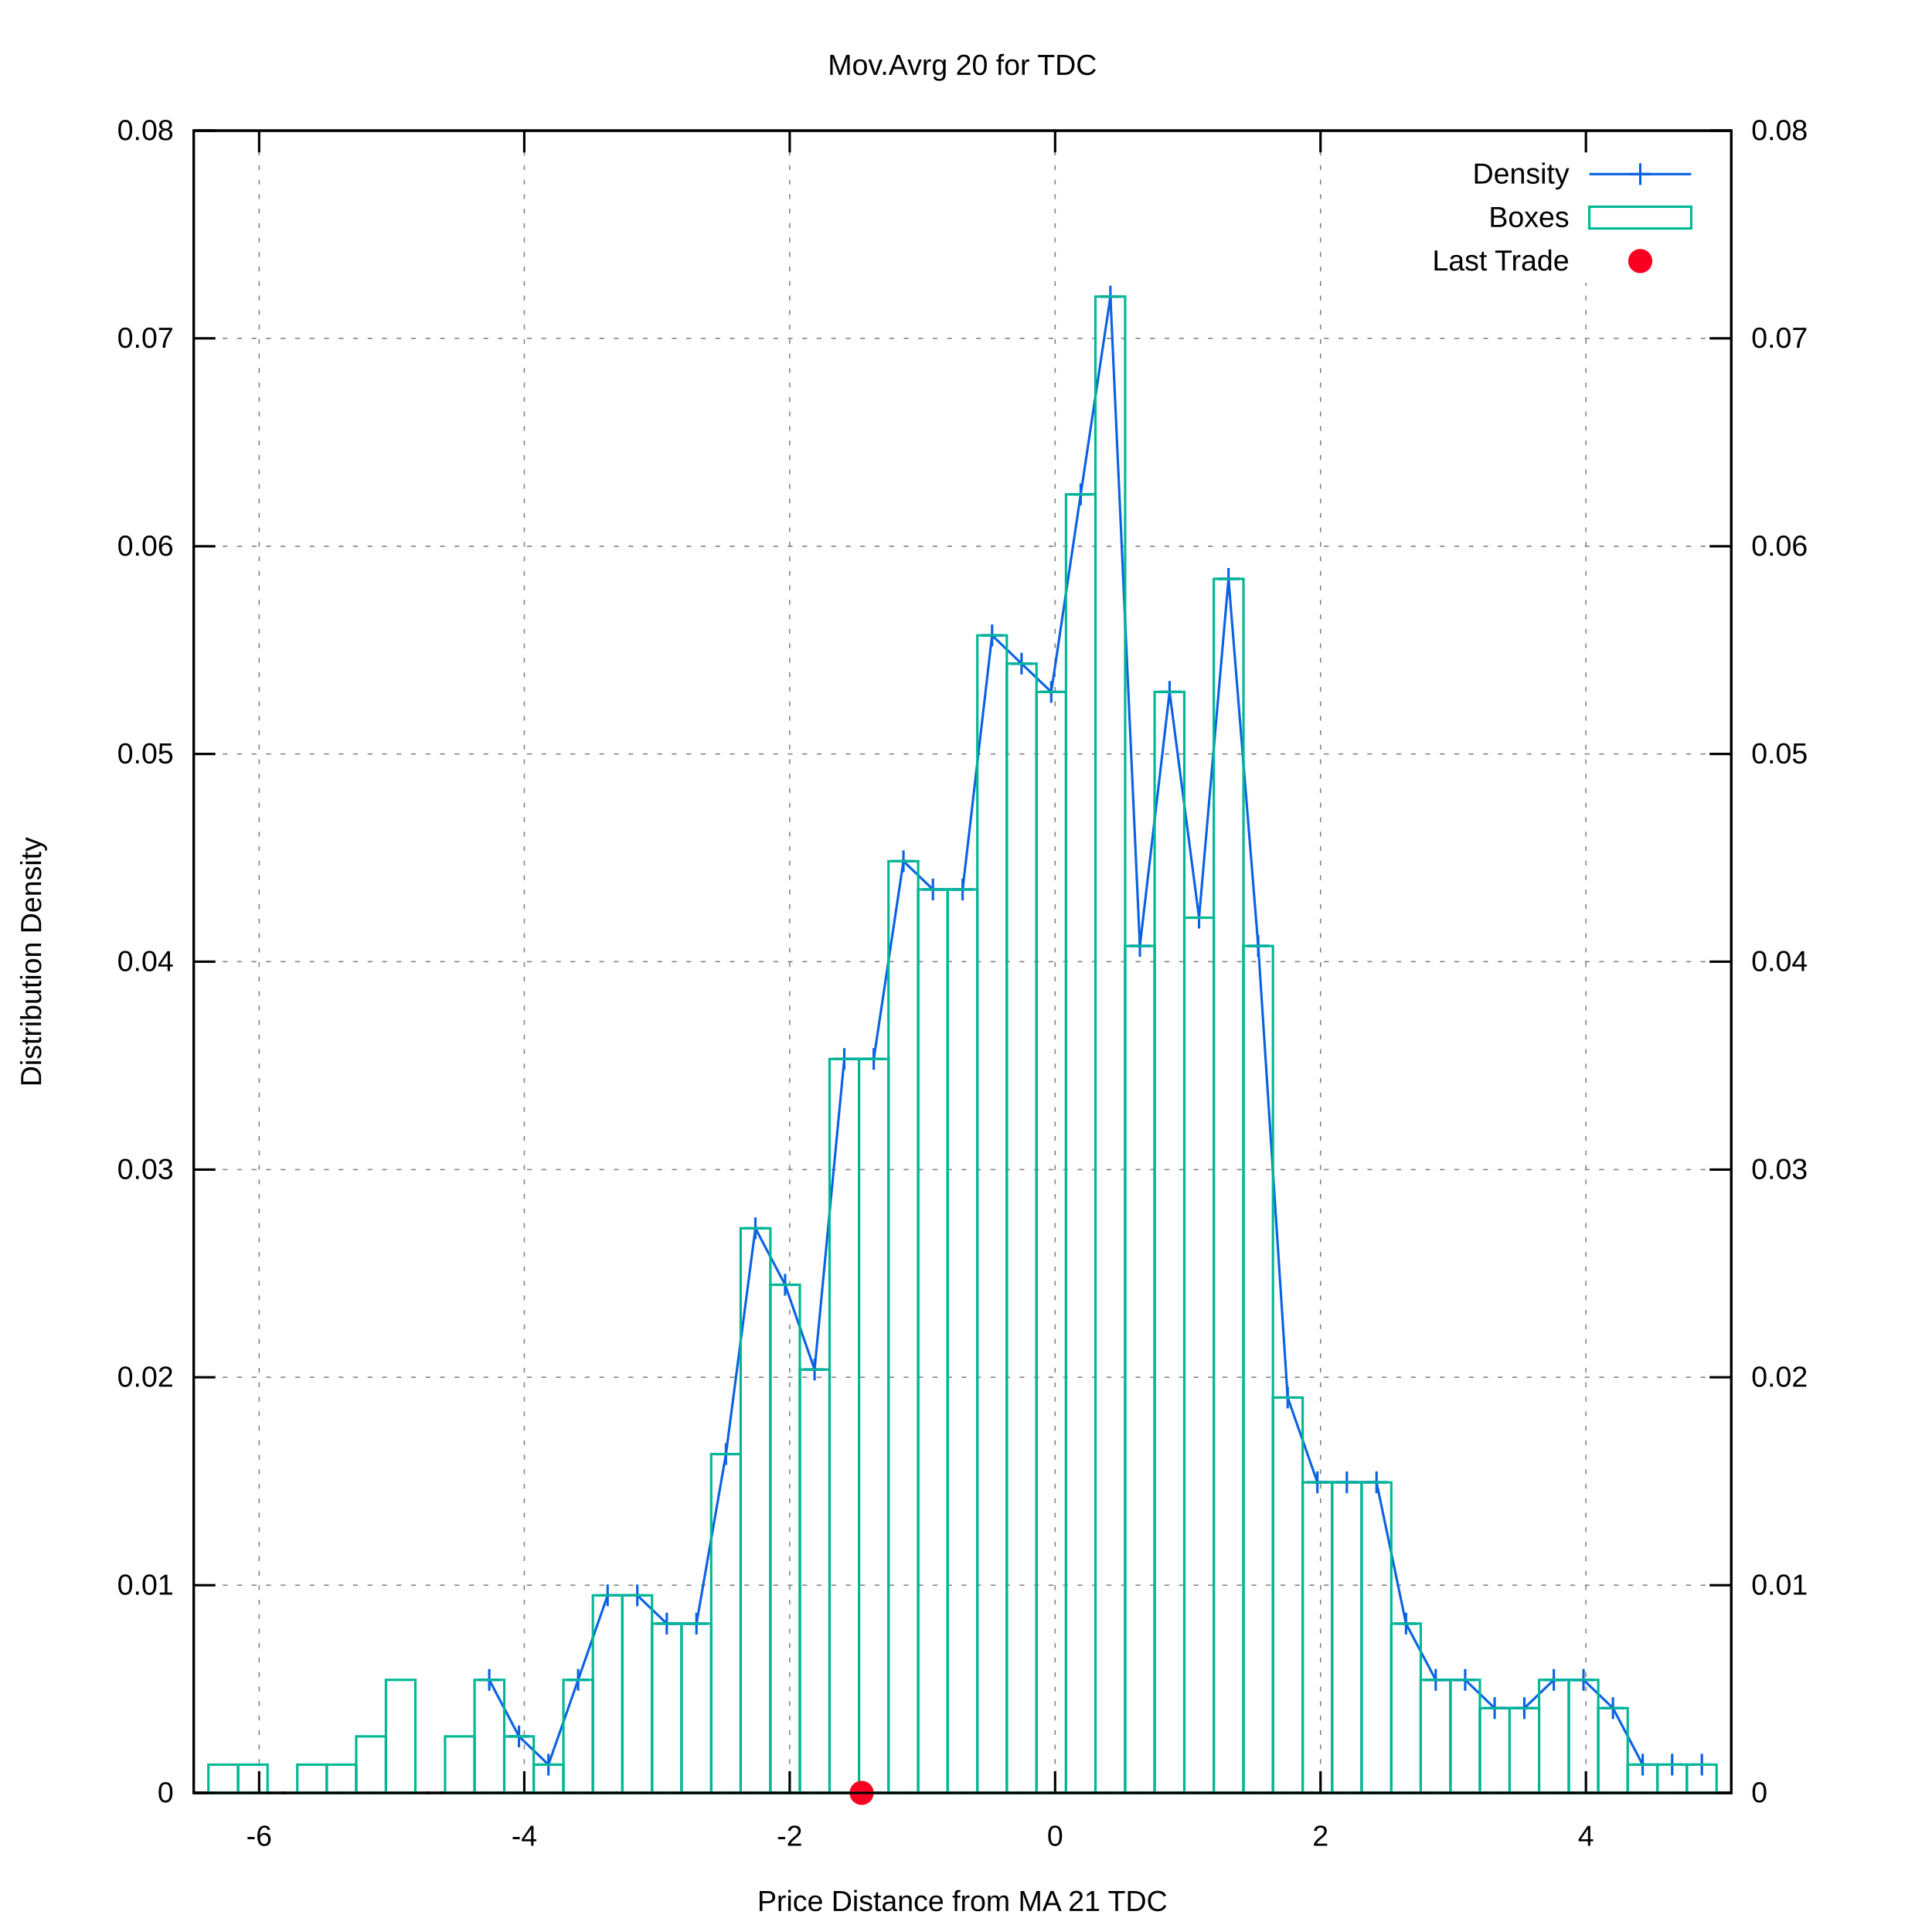
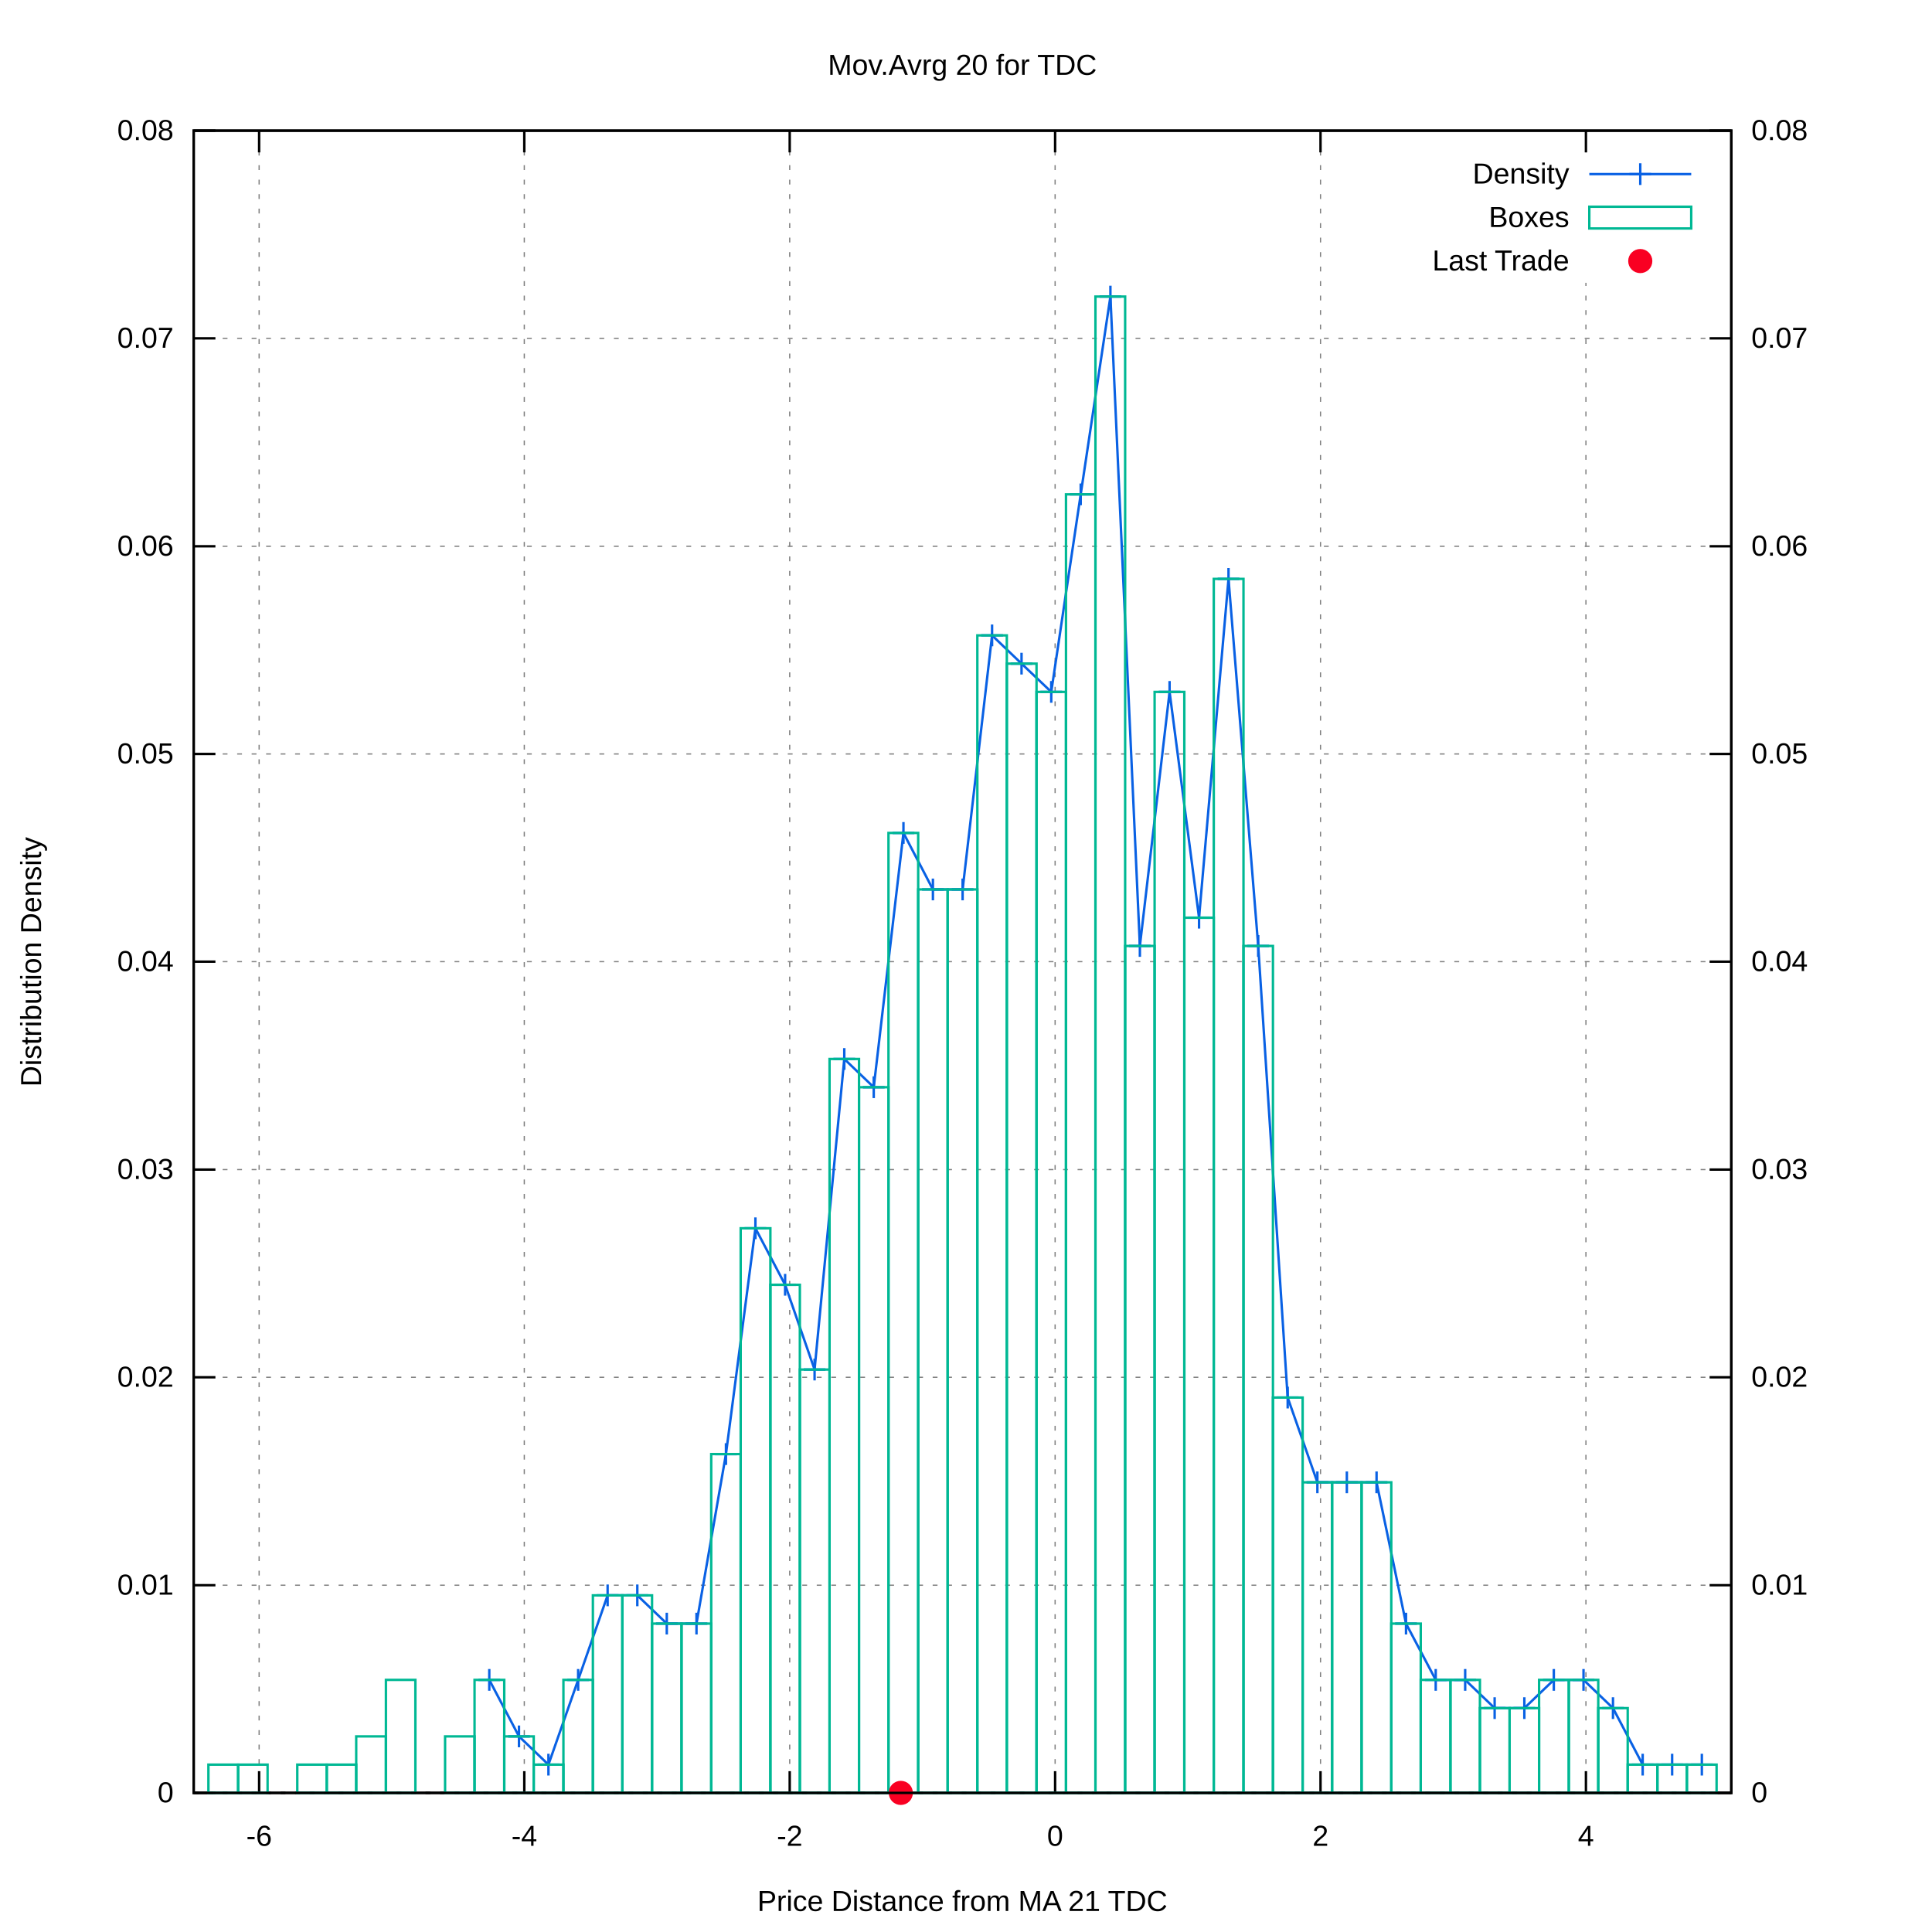
<svg xmlns="http://www.w3.org/2000/svg" xmlns:xlink="http://www.w3.org/1999/xlink" viewBox="0 0 800 800">
  <g id="gnuplot_canvas">
    <rect x="0" y="0" width="800" height="800" fill="#ffffff" />
    <defs>
      <circle id="gpDot" r="0.5" stroke-width="0.5" />
      <path id="gpPt0" stroke-width="0.222" stroke="currentColor" d="M-1,0 h2 M0,-1 v2" />
      <path id="gpPt1" stroke-width="0.222" stroke="currentColor" d="M-1,-1 L1,1 M1,-1 L-1,1" />
      <path id="gpPt2" stroke-width="0.222" stroke="currentColor" d="M-1,0 L1,0 M0,-1 L0,1 M-1,-1 L1,1 M-1,1 L1,-1" />
      <rect id="gpPt3" stroke-width="0.222" stroke="currentColor" x="-1" y="-1" width="2" height="2" />
      <rect id="gpPt4" stroke-width="0.222" stroke="currentColor" fill="currentColor" x="-1" y="-1" width="2" height="2" />
      <circle id="gpPt5" stroke-width="0.222" stroke="currentColor" cx="0" cy="0" r="1" />
      <use xlink:href="#gpPt5" id="gpPt6" fill="currentColor" stroke="none" />
      <path id="gpPt7" stroke-width="0.222" stroke="currentColor" d="M0,-1.33 L-1.33,0.67 L1.33,0.67 z" />
      <use xlink:href="#gpPt7" id="gpPt8" fill="currentColor" stroke="none" />
      <use xlink:href="#gpPt7" id="gpPt9" stroke="currentColor" transform="rotate(180)" />
      <use xlink:href="#gpPt9" id="gpPt10" fill="currentColor" stroke="none" />
      <use xlink:href="#gpPt3" id="gpPt11" stroke="currentColor" transform="rotate(45)" />
      <use xlink:href="#gpPt11" id="gpPt12" fill="currentColor" stroke="none" />
      <path id="gpPt13" stroke-width="0.222" stroke="currentColor" d="M0,1.330 L1.265,0.411 L0.782,-1.067 L-0.782,-1.076 L-1.265,0.411 z" />
      <use xlink:href="#gpPt13" id="gpPt14" fill="currentColor" stroke="none" />
      <filter id="textbox" filterUnits="objectBoundingBox" x="0" y="0" height="1" width="1">
        <feFlood flood-color="#FFFFFF" flood-opacity="1" result="bgnd" />
        <feComposite in="SourceGraphic" in2="bgnd" operator="atop" />
      </filter>
      <filter id="greybox" filterUnits="objectBoundingBox" x="0" y="0" height="1" width="1">
        <feFlood flood-color="lightgrey" flood-opacity="1" result="grey" />
        <feComposite in="SourceGraphic" in2="grey" operator="atop" />
      </filter>
    </defs>
    <g fill="none" color="#FFFFFF" stroke="black" stroke-width="1.00" stroke-linecap="butt" stroke-linejoin="miter">
</g>
    <g fill="none" color="black" stroke="currentColor" stroke-width="1.00" stroke-linecap="butt" stroke-linejoin="miter">
</g>
    <g fill="none" color="black" stroke="black" stroke-width="0.50" stroke-linecap="butt" stroke-linejoin="miter">
</g>
    <g fill="none" color="gray" stroke="currentColor" stroke-width="0.50" stroke-linecap="butt" stroke-linejoin="miter">
      <path stroke="gray" stroke-dasharray="2,4" class="gridline" d="M80.2,742.4 L716.9,742.4  " />
    </g>
    <g fill="none" color="gray" stroke="gray" stroke-width="1.00" stroke-linecap="butt" stroke-linejoin="miter">
</g>
    <g fill="none" color="black" stroke="currentColor" stroke-width="1.00" stroke-linecap="butt" stroke-linejoin="miter">
      <path stroke="black" d="M80.2,742.4 L89.2,742.4  " />
      <g transform="translate(71.9,746.3)" stroke="none" fill="black" font-family="arial" font-size="12.00" text-anchor="end">
        <text>
          <tspan font-family="arial"> 0</tspan>
        </text>
      </g>
    </g>
    <g fill="none" color="black" stroke="currentColor" stroke-width="1.00" stroke-linecap="butt" stroke-linejoin="miter">
</g>
    <g fill="none" color="black" stroke="black" stroke-width="0.50" stroke-linecap="butt" stroke-linejoin="miter">
</g>
    <g fill="none" color="gray" stroke="currentColor" stroke-width="0.50" stroke-linecap="butt" stroke-linejoin="miter">
      <path stroke="gray" stroke-dasharray="2,4" class="gridline" d="M80.2,656.4 L716.9,656.4  " />
    </g>
    <g fill="none" color="gray" stroke="gray" stroke-width="1.00" stroke-linecap="butt" stroke-linejoin="miter">
</g>
    <g fill="none" color="black" stroke="currentColor" stroke-width="1.00" stroke-linecap="butt" stroke-linejoin="miter">
      <path stroke="black" d="M80.2,656.4 L89.2,656.4  " />
      <g transform="translate(71.9,660.3)" stroke="none" fill="black" font-family="arial" font-size="12.00" text-anchor="end">
        <text>
          <tspan font-family="arial"> 0.01</tspan>
        </text>
      </g>
    </g>
    <g fill="none" color="black" stroke="currentColor" stroke-width="1.00" stroke-linecap="butt" stroke-linejoin="miter">
</g>
    <g fill="none" color="black" stroke="black" stroke-width="0.50" stroke-linecap="butt" stroke-linejoin="miter">
</g>
    <g fill="none" color="gray" stroke="currentColor" stroke-width="0.50" stroke-linecap="butt" stroke-linejoin="miter">
      <path stroke="gray" stroke-dasharray="2,4" class="gridline" d="M80.2,570.3 L716.9,570.3  " />
    </g>
    <g fill="none" color="gray" stroke="gray" stroke-width="1.00" stroke-linecap="butt" stroke-linejoin="miter">
</g>
    <g fill="none" color="black" stroke="currentColor" stroke-width="1.00" stroke-linecap="butt" stroke-linejoin="miter">
      <path stroke="black" d="M80.2,570.3 L89.2,570.3  " />
      <g transform="translate(71.9,574.2)" stroke="none" fill="black" font-family="arial" font-size="12.00" text-anchor="end">
        <text>
          <tspan font-family="arial"> 0.02</tspan>
        </text>
      </g>
    </g>
    <g fill="none" color="black" stroke="currentColor" stroke-width="1.00" stroke-linecap="butt" stroke-linejoin="miter">
</g>
    <g fill="none" color="black" stroke="black" stroke-width="0.50" stroke-linecap="butt" stroke-linejoin="miter">
</g>
    <g fill="none" color="gray" stroke="currentColor" stroke-width="0.50" stroke-linecap="butt" stroke-linejoin="miter">
      <path stroke="gray" stroke-dasharray="2,4" class="gridline" d="M80.2,484.3 L716.9,484.3  " />
    </g>
    <g fill="none" color="gray" stroke="gray" stroke-width="1.00" stroke-linecap="butt" stroke-linejoin="miter">
</g>
    <g fill="none" color="black" stroke="currentColor" stroke-width="1.00" stroke-linecap="butt" stroke-linejoin="miter">
      <path stroke="black" d="M80.2,484.3 L89.2,484.3  " />
      <g transform="translate(71.9,488.2)" stroke="none" fill="black" font-family="arial" font-size="12.00" text-anchor="end">
        <text>
          <tspan font-family="arial"> 0.03</tspan>
        </text>
      </g>
    </g>
    <g fill="none" color="black" stroke="currentColor" stroke-width="1.00" stroke-linecap="butt" stroke-linejoin="miter">
</g>
    <g fill="none" color="black" stroke="black" stroke-width="0.50" stroke-linecap="butt" stroke-linejoin="miter">
</g>
    <g fill="none" color="gray" stroke="currentColor" stroke-width="0.50" stroke-linecap="butt" stroke-linejoin="miter">
      <path stroke="gray" stroke-dasharray="2,4" class="gridline" d="M80.2,398.2 L716.9,398.2  " />
    </g>
    <g fill="none" color="gray" stroke="gray" stroke-width="1.00" stroke-linecap="butt" stroke-linejoin="miter">
</g>
    <g fill="none" color="black" stroke="currentColor" stroke-width="1.00" stroke-linecap="butt" stroke-linejoin="miter">
      <path stroke="black" d="M80.2,398.2 L89.2,398.2  " />
      <g transform="translate(71.9,402.1)" stroke="none" fill="black" font-family="arial" font-size="12.00" text-anchor="end">
        <text>
          <tspan font-family="arial"> 0.04</tspan>
        </text>
      </g>
    </g>
    <g fill="none" color="black" stroke="currentColor" stroke-width="1.00" stroke-linecap="butt" stroke-linejoin="miter">
</g>
    <g fill="none" color="black" stroke="black" stroke-width="0.50" stroke-linecap="butt" stroke-linejoin="miter">
</g>
    <g fill="none" color="gray" stroke="currentColor" stroke-width="0.50" stroke-linecap="butt" stroke-linejoin="miter">
      <path stroke="gray" stroke-dasharray="2,4" class="gridline" d="M80.2,312.2 L716.9,312.2  " />
    </g>
    <g fill="none" color="gray" stroke="gray" stroke-width="1.00" stroke-linecap="butt" stroke-linejoin="miter">
</g>
    <g fill="none" color="black" stroke="currentColor" stroke-width="1.00" stroke-linecap="butt" stroke-linejoin="miter">
      <path stroke="black" d="M80.2,312.2 L89.2,312.2  " />
      <g transform="translate(71.9,316.1)" stroke="none" fill="black" font-family="arial" font-size="12.00" text-anchor="end">
        <text>
          <tspan font-family="arial"> 0.05</tspan>
        </text>
      </g>
    </g>
    <g fill="none" color="black" stroke="currentColor" stroke-width="1.00" stroke-linecap="butt" stroke-linejoin="miter">
</g>
    <g fill="none" color="black" stroke="black" stroke-width="0.50" stroke-linecap="butt" stroke-linejoin="miter">
</g>
    <g fill="none" color="gray" stroke="currentColor" stroke-width="0.50" stroke-linecap="butt" stroke-linejoin="miter">
      <path stroke="gray" stroke-dasharray="2,4" class="gridline" d="M80.2,226.2 L716.9,226.2  " />
    </g>
    <g fill="none" color="gray" stroke="gray" stroke-width="1.00" stroke-linecap="butt" stroke-linejoin="miter">
</g>
    <g fill="none" color="black" stroke="currentColor" stroke-width="1.00" stroke-linecap="butt" stroke-linejoin="miter">
      <path stroke="black" d="M80.2,226.2 L89.2,226.2  " />
      <g transform="translate(71.9,230.1)" stroke="none" fill="black" font-family="arial" font-size="12.00" text-anchor="end">
        <text>
          <tspan font-family="arial"> 0.06</tspan>
        </text>
      </g>
    </g>
    <g fill="none" color="black" stroke="currentColor" stroke-width="1.00" stroke-linecap="butt" stroke-linejoin="miter">
</g>
    <g fill="none" color="black" stroke="black" stroke-width="0.50" stroke-linecap="butt" stroke-linejoin="miter">
</g>
    <g fill="none" color="gray" stroke="currentColor" stroke-width="0.50" stroke-linecap="butt" stroke-linejoin="miter">
      <path stroke="gray" stroke-dasharray="2,4" class="gridline" d="M80.2,140.1 L716.9,140.1  " />
    </g>
    <g fill="none" color="gray" stroke="gray" stroke-width="1.00" stroke-linecap="butt" stroke-linejoin="miter">
</g>
    <g fill="none" color="black" stroke="currentColor" stroke-width="1.00" stroke-linecap="butt" stroke-linejoin="miter">
      <path stroke="black" d="M80.2,140.1 L89.2,140.1  " />
      <g transform="translate(71.9,144.0)" stroke="none" fill="black" font-family="arial" font-size="12.00" text-anchor="end">
        <text>
          <tspan font-family="arial"> 0.07</tspan>
        </text>
      </g>
    </g>
    <g fill="none" color="black" stroke="currentColor" stroke-width="1.00" stroke-linecap="butt" stroke-linejoin="miter">
</g>
    <g fill="none" color="black" stroke="black" stroke-width="0.50" stroke-linecap="butt" stroke-linejoin="miter">
</g>
    <g fill="none" color="gray" stroke="currentColor" stroke-width="0.50" stroke-linecap="butt" stroke-linejoin="miter">
      <path stroke="gray" stroke-dasharray="2,4" class="gridline" d="M80.2,54.1 L716.9,54.1  " />
    </g>
    <g fill="none" color="gray" stroke="gray" stroke-width="1.00" stroke-linecap="butt" stroke-linejoin="miter">
</g>
    <g fill="none" color="black" stroke="currentColor" stroke-width="1.00" stroke-linecap="butt" stroke-linejoin="miter">
      <path stroke="black" d="M80.2,54.1 L89.2,54.1  " />
      <g transform="translate(71.9,58.0)" stroke="none" fill="black" font-family="arial" font-size="12.00" text-anchor="end">
        <text>
          <tspan font-family="arial"> 0.08</tspan>
        </text>
      </g>
    </g>
    <g fill="none" color="black" stroke="currentColor" stroke-width="1.00" stroke-linecap="butt" stroke-linejoin="miter">
</g>
    <g fill="none" color="black" stroke="black" stroke-width="0.50" stroke-linecap="butt" stroke-linejoin="miter">
</g>
    <g fill="none" color="gray" stroke="currentColor" stroke-width="0.50" stroke-linecap="butt" stroke-linejoin="miter">
      <path stroke="gray" stroke-dasharray="2,4" class="gridline" d="M107.3,742.4 L107.3,54.1  " />
    </g>
    <g fill="none" color="gray" stroke="gray" stroke-width="1.00" stroke-linecap="butt" stroke-linejoin="miter">
</g>
    <g fill="none" color="black" stroke="currentColor" stroke-width="1.00" stroke-linecap="butt" stroke-linejoin="miter">
      <path stroke="black" d="M107.3,742.4 L107.3,733.4 M107.3,54.1 L107.3,63.1  " />
      <g transform="translate(107.3,764.3)" stroke="none" fill="black" font-family="arial" font-size="12.00" text-anchor="middle">
        <text>
          <tspan font-family="arial">-6</tspan>
        </text>
      </g>
    </g>
    <g fill="none" color="black" stroke="currentColor" stroke-width="1.00" stroke-linecap="butt" stroke-linejoin="miter">
</g>
    <g fill="none" color="black" stroke="black" stroke-width="0.50" stroke-linecap="butt" stroke-linejoin="miter">
</g>
    <g fill="none" color="gray" stroke="currentColor" stroke-width="0.50" stroke-linecap="butt" stroke-linejoin="miter">
      <path stroke="gray" stroke-dasharray="2,4" class="gridline" d="M217.1,742.4 L217.1,54.1  " />
    </g>
    <g fill="none" color="gray" stroke="gray" stroke-width="1.00" stroke-linecap="butt" stroke-linejoin="miter">
</g>
    <g fill="none" color="black" stroke="currentColor" stroke-width="1.00" stroke-linecap="butt" stroke-linejoin="miter">
      <path stroke="black" d="M217.1,742.4 L217.1,733.4 M217.1,54.1 L217.1,63.1  " />
      <g transform="translate(217.1,764.3)" stroke="none" fill="black" font-family="arial" font-size="12.00" text-anchor="middle">
        <text>
          <tspan font-family="arial">-4</tspan>
        </text>
      </g>
    </g>
    <g fill="none" color="black" stroke="currentColor" stroke-width="1.00" stroke-linecap="butt" stroke-linejoin="miter">
</g>
    <g fill="none" color="black" stroke="black" stroke-width="0.50" stroke-linecap="butt" stroke-linejoin="miter">
</g>
    <g fill="none" color="gray" stroke="currentColor" stroke-width="0.50" stroke-linecap="butt" stroke-linejoin="miter">
      <path stroke="gray" stroke-dasharray="2,4" class="gridline" d="M327.0,742.4 L327.0,54.1  " />
    </g>
    <g fill="none" color="gray" stroke="gray" stroke-width="1.00" stroke-linecap="butt" stroke-linejoin="miter">
</g>
    <g fill="none" color="black" stroke="currentColor" stroke-width="1.00" stroke-linecap="butt" stroke-linejoin="miter">
      <path stroke="black" d="M327.0,742.4 L327.0,733.4 M327.0,54.1 L327.0,63.1  " />
      <g transform="translate(327.0,764.3)" stroke="none" fill="black" font-family="arial" font-size="12.00" text-anchor="middle">
        <text>
          <tspan font-family="arial">-2</tspan>
        </text>
      </g>
    </g>
    <g fill="none" color="black" stroke="currentColor" stroke-width="1.00" stroke-linecap="butt" stroke-linejoin="miter">
</g>
    <g fill="none" color="black" stroke="black" stroke-width="0.50" stroke-linecap="butt" stroke-linejoin="miter">
</g>
    <g fill="none" color="gray" stroke="currentColor" stroke-width="0.50" stroke-linecap="butt" stroke-linejoin="miter">
      <path stroke="gray" stroke-dasharray="2,4" class="gridline" d="M436.9,742.4 L436.9,54.1  " />
    </g>
    <g fill="none" color="gray" stroke="gray" stroke-width="1.00" stroke-linecap="butt" stroke-linejoin="miter">
</g>
    <g fill="none" color="black" stroke="currentColor" stroke-width="1.00" stroke-linecap="butt" stroke-linejoin="miter">
      <path stroke="black" d="M436.9,742.4 L436.9,733.4 M436.9,54.1 L436.9,63.1  " />
      <g transform="translate(436.9,764.3)" stroke="none" fill="black" font-family="arial" font-size="12.00" text-anchor="middle">
        <text>
          <tspan font-family="arial"> 0</tspan>
        </text>
      </g>
    </g>
    <g fill="none" color="black" stroke="currentColor" stroke-width="1.00" stroke-linecap="butt" stroke-linejoin="miter">
</g>
    <g fill="none" color="black" stroke="black" stroke-width="0.50" stroke-linecap="butt" stroke-linejoin="miter">
</g>
    <g fill="none" color="gray" stroke="currentColor" stroke-width="0.50" stroke-linecap="butt" stroke-linejoin="miter">
      <path stroke="gray" stroke-dasharray="2,4" class="gridline" d="M546.8,742.4 L546.8,54.1  " />
    </g>
    <g fill="none" color="gray" stroke="gray" stroke-width="1.00" stroke-linecap="butt" stroke-linejoin="miter">
</g>
    <g fill="none" color="black" stroke="currentColor" stroke-width="1.00" stroke-linecap="butt" stroke-linejoin="miter">
      <path stroke="black" d="M546.8,742.4 L546.8,733.4 M546.8,54.1 L546.8,63.1  " />
      <g transform="translate(546.8,764.3)" stroke="none" fill="black" font-family="arial" font-size="12.00" text-anchor="middle">
        <text>
          <tspan font-family="arial"> 2</tspan>
        </text>
      </g>
    </g>
    <g fill="none" color="black" stroke="currentColor" stroke-width="1.00" stroke-linecap="butt" stroke-linejoin="miter">
</g>
    <g fill="none" color="black" stroke="black" stroke-width="0.50" stroke-linecap="butt" stroke-linejoin="miter">
</g>
    <g fill="none" color="gray" stroke="currentColor" stroke-width="0.50" stroke-linecap="butt" stroke-linejoin="miter">
      <path stroke="gray" stroke-dasharray="2,4" class="gridline" d="M656.7,742.4 L656.7,117.1 M656.7,63.1 L656.7,54.1  " />
    </g>
    <g fill="none" color="gray" stroke="gray" stroke-width="1.00" stroke-linecap="butt" stroke-linejoin="miter">
</g>
    <g fill="none" color="black" stroke="currentColor" stroke-width="1.00" stroke-linecap="butt" stroke-linejoin="miter">
      <path stroke="black" d="M656.7,742.4 L656.7,733.4 M656.7,54.1 L656.7,63.1  " />
      <g transform="translate(656.7,764.3)" stroke="none" fill="black" font-family="arial" font-size="12.00" text-anchor="middle">
        <text>
          <tspan font-family="arial"> 4</tspan>
        </text>
      </g>
    </g>
    <g fill="none" color="black" stroke="currentColor" stroke-width="1.00" stroke-linecap="butt" stroke-linejoin="miter">
      <path stroke="black" d="M716.9,742.4 L707.9,742.4  " />
      <g transform="translate(725.2,746.3)" stroke="none" fill="black" font-family="arial" font-size="12.00" text-anchor="start">
        <text>
          <tspan font-family="arial"> 0</tspan>
        </text>
      </g>
    </g>
    <g fill="none" color="black" stroke="currentColor" stroke-width="1.00" stroke-linecap="butt" stroke-linejoin="miter">
      <path stroke="black" d="M716.9,656.4 L707.9,656.4  " />
      <g transform="translate(725.2,660.3)" stroke="none" fill="black" font-family="arial" font-size="12.00" text-anchor="start">
        <text>
          <tspan font-family="arial"> 0.01</tspan>
        </text>
      </g>
    </g>
    <g fill="none" color="black" stroke="currentColor" stroke-width="1.00" stroke-linecap="butt" stroke-linejoin="miter">
      <path stroke="black" d="M716.9,570.3 L707.9,570.3  " />
      <g transform="translate(725.2,574.2)" stroke="none" fill="black" font-family="arial" font-size="12.00" text-anchor="start">
        <text>
          <tspan font-family="arial"> 0.02</tspan>
        </text>
      </g>
    </g>
    <g fill="none" color="black" stroke="currentColor" stroke-width="1.00" stroke-linecap="butt" stroke-linejoin="miter">
      <path stroke="black" d="M716.9,484.3 L707.9,484.3  " />
      <g transform="translate(725.2,488.2)" stroke="none" fill="black" font-family="arial" font-size="12.00" text-anchor="start">
        <text>
          <tspan font-family="arial"> 0.03</tspan>
        </text>
      </g>
    </g>
    <g fill="none" color="black" stroke="currentColor" stroke-width="1.00" stroke-linecap="butt" stroke-linejoin="miter">
      <path stroke="black" d="M716.9,398.2 L707.9,398.2  " />
      <g transform="translate(725.2,402.1)" stroke="none" fill="black" font-family="arial" font-size="12.00" text-anchor="start">
        <text>
          <tspan font-family="arial"> 0.04</tspan>
        </text>
      </g>
    </g>
    <g fill="none" color="black" stroke="currentColor" stroke-width="1.00" stroke-linecap="butt" stroke-linejoin="miter">
      <path stroke="black" d="M716.9,312.2 L707.9,312.2  " />
      <g transform="translate(725.2,316.1)" stroke="none" fill="black" font-family="arial" font-size="12.00" text-anchor="start">
        <text>
          <tspan font-family="arial"> 0.05</tspan>
        </text>
      </g>
    </g>
    <g fill="none" color="black" stroke="currentColor" stroke-width="1.00" stroke-linecap="butt" stroke-linejoin="miter">
      <path stroke="black" d="M716.9,226.2 L707.9,226.2  " />
      <g transform="translate(725.2,230.1)" stroke="none" fill="black" font-family="arial" font-size="12.00" text-anchor="start">
        <text>
          <tspan font-family="arial"> 0.06</tspan>
        </text>
      </g>
    </g>
    <g fill="none" color="black" stroke="currentColor" stroke-width="1.00" stroke-linecap="butt" stroke-linejoin="miter">
      <path stroke="black" d="M716.9,140.1 L707.9,140.1  " />
      <g transform="translate(725.2,144.0)" stroke="none" fill="black" font-family="arial" font-size="12.00" text-anchor="start">
        <text>
          <tspan font-family="arial"> 0.07</tspan>
        </text>
      </g>
    </g>
    <g fill="none" color="black" stroke="currentColor" stroke-width="1.00" stroke-linecap="butt" stroke-linejoin="miter">
      <path stroke="black" d="M716.9,54.1 L707.9,54.1  " />
      <g transform="translate(725.2,58.0)" stroke="none" fill="black" font-family="arial" font-size="12.00" text-anchor="start">
        <text>
          <tspan font-family="arial"> 0.08</tspan>
        </text>
      </g>
    </g>
    <g fill="none" color="black" stroke="currentColor" stroke-width="1.00" stroke-linecap="butt" stroke-linejoin="miter">
</g>
    <g fill="none" color="gray" stroke="currentColor" stroke-width="1.00" stroke-linecap="butt" stroke-linejoin="miter">
      <path stroke="black" stroke-dasharray="2,4" d="M80.2,742.4 L716.9,742.4  " />
    </g>
    <g fill="none" color="black" stroke="currentColor" stroke-width="1.00" stroke-linecap="butt" stroke-linejoin="miter">
      <path stroke="black" d="M80.2,54.1 L80.2,742.4 L716.9,742.4 L716.9,54.1 L80.2,54.1 Z  " />
    </g>
    <g fill="none" color="black" stroke="currentColor" stroke-width="1.00" stroke-linecap="butt" stroke-linejoin="miter">
      <g transform="translate(17.0,398.3) rotate(270)" stroke="none" fill="black" font-family="arial" font-size="12.00" text-anchor="middle">
        <text>
          <tspan font-family="arial">Distribution Density</tspan>
        </text>
      </g>
    </g>
    <g fill="none" color="black" stroke="currentColor" stroke-width="1.00" stroke-linecap="butt" stroke-linejoin="miter">
      <g transform="translate(398.5,791.3)" stroke="none" fill="black" font-family="arial" font-size="12.00" text-anchor="middle">
        <text>
          <tspan font-family="arial">Price Distance from MA 21 TDC</tspan>
        </text>
      </g>
    </g>
    <g fill="none" color="black" stroke="currentColor" stroke-width="1.00" stroke-linecap="butt" stroke-linejoin="miter">
      <g transform="translate(398.5,31.0)" stroke="none" fill="black" font-family="arial" font-size="12.00" text-anchor="middle">
        <text>
          <tspan font-family="arial">Mov.Avrg 20 for TDC </tspan>
        </text>
      </g>
    </g>
    <g id="gnuplot_plot_1">
      <g fill="none" color="black" stroke="currentColor" stroke-width="1.00" stroke-linecap="butt" stroke-linejoin="miter">
        <g transform="translate(649.8,76.0)" stroke="none" fill="black" font-family="arial" font-size="12.00" text-anchor="end">
          <text>
            <tspan font-family="arial">Density</tspan>
          </text>
        </g>
      </g>
      <g fill="none" color="black" stroke="currentColor" stroke-width="1.00" stroke-linecap="butt" stroke-linejoin="miter">
-         <path stroke="rgb(  9,  97, 228)" d="M658.1,72.1 L700.3,72.1 M202.6,695.6 L214.9,719.0 L227.1,730.7 L239.4,695.6 L251.6,660.6 L263.9,660.6   L276.1,672.3 L288.4,672.3 L300.6,602.1 L312.8,508.6 L325.1,532.0 L337.3,567.1 L349.6,438.5 L361.8,438.5   L374.1,356.6 L386.3,368.3 L398.6,368.3 L410.8,263.1 L423.0,274.8 L435.3,286.5 L447.5,204.7 L459.8,122.8   L472.0,391.7 L484.3,286.5 L496.5,380.0 L508.7,239.7 L521.0,391.7 L533.2,578.7 L545.5,613.8 L557.7,613.8   L570.0,613.8 L582.2,672.3 L594.5,695.6 L606.7,695.6 L618.9,707.3 L631.2,707.3 L643.4,695.6 L655.7,695.6   L667.9,707.3 L680.2,730.7 L692.4,730.7 L704.7,730.7  " />
+         <path stroke="rgb(  9,  97, 228)" d="M658.1,72.1 L700.3,72.1 M202.6,695.6 L214.9,719.0 L227.1,730.7 L239.4,695.6 L251.6,660.6 L263.9,660.6   L276.1,672.3 L288.4,672.3 L300.6,602.1 L312.8,508.6 L325.1,532.0 L337.3,567.1 L349.6,438.5 L361.8,450.2   L374.1,344.9 L386.3,368.3 L398.6,368.3 L410.8,263.1 L423.0,274.8 L435.3,286.5 L447.5,204.7 L459.8,122.8   L472.0,391.7 L484.3,286.5 L496.5,380.0 L508.7,239.7 L521.0,391.7 L533.2,578.7 L545.5,613.8 L557.7,613.8   L570.0,613.8 L582.2,672.3 L594.5,695.6 L606.7,695.6 L618.9,707.3 L631.2,707.3 L643.4,695.6 L655.7,695.6   L667.9,707.3 L680.2,730.7 L692.4,730.7 L704.7,730.7  " />
        <use xlink:href="#gpPt0" transform="translate(202.6,695.6) scale(4.50)" color="rgb(  9,  97, 228)" />
        <use xlink:href="#gpPt0" transform="translate(214.9,719.0) scale(4.50)" color="rgb(  9,  97, 228)" />
        <use xlink:href="#gpPt0" transform="translate(227.1,730.7) scale(4.50)" color="rgb(  9,  97, 228)" />
        <use xlink:href="#gpPt0" transform="translate(239.4,695.6) scale(4.50)" color="rgb(  9,  97, 228)" />
        <use xlink:href="#gpPt0" transform="translate(251.6,660.6) scale(4.50)" color="rgb(  9,  97, 228)" />
        <use xlink:href="#gpPt0" transform="translate(263.9,660.6) scale(4.50)" color="rgb(  9,  97, 228)" />
        <use xlink:href="#gpPt0" transform="translate(276.1,672.3) scale(4.50)" color="rgb(  9,  97, 228)" />
        <use xlink:href="#gpPt0" transform="translate(288.4,672.3) scale(4.50)" color="rgb(  9,  97, 228)" />
        <use xlink:href="#gpPt0" transform="translate(300.6,602.1) scale(4.50)" color="rgb(  9,  97, 228)" />
        <use xlink:href="#gpPt0" transform="translate(312.8,508.6) scale(4.50)" color="rgb(  9,  97, 228)" />
        <use xlink:href="#gpPt0" transform="translate(325.1,532.0) scale(4.50)" color="rgb(  9,  97, 228)" />
        <use xlink:href="#gpPt0" transform="translate(337.3,567.1) scale(4.50)" color="rgb(  9,  97, 228)" />
        <use xlink:href="#gpPt0" transform="translate(349.6,438.5) scale(4.50)" color="rgb(  9,  97, 228)" />
-         <use xlink:href="#gpPt0" transform="translate(361.8,438.5) scale(4.50)" color="rgb(  9,  97, 228)" />
-         <use xlink:href="#gpPt0" transform="translate(374.1,356.6) scale(4.50)" color="rgb(  9,  97, 228)" />
+         <use xlink:href="#gpPt0" transform="translate(361.8,450.2) scale(4.50)" color="rgb(  9,  97, 228)" />
+         <use xlink:href="#gpPt0" transform="translate(374.1,344.9) scale(4.50)" color="rgb(  9,  97, 228)" />
        <use xlink:href="#gpPt0" transform="translate(386.3,368.3) scale(4.50)" color="rgb(  9,  97, 228)" />
        <use xlink:href="#gpPt0" transform="translate(398.6,368.3) scale(4.50)" color="rgb(  9,  97, 228)" />
        <use xlink:href="#gpPt0" transform="translate(410.8,263.1) scale(4.50)" color="rgb(  9,  97, 228)" />
        <use xlink:href="#gpPt0" transform="translate(423.0,274.8) scale(4.50)" color="rgb(  9,  97, 228)" />
        <use xlink:href="#gpPt0" transform="translate(435.3,286.5) scale(4.50)" color="rgb(  9,  97, 228)" />
        <use xlink:href="#gpPt0" transform="translate(447.5,204.7) scale(4.50)" color="rgb(  9,  97, 228)" />
        <use xlink:href="#gpPt0" transform="translate(459.8,122.8) scale(4.50)" color="rgb(  9,  97, 228)" />
        <use xlink:href="#gpPt0" transform="translate(472.0,391.7) scale(4.50)" color="rgb(  9,  97, 228)" />
        <use xlink:href="#gpPt0" transform="translate(484.3,286.5) scale(4.50)" color="rgb(  9,  97, 228)" />
        <use xlink:href="#gpPt0" transform="translate(496.5,380.0) scale(4.50)" color="rgb(  9,  97, 228)" />
        <use xlink:href="#gpPt0" transform="translate(508.7,239.7) scale(4.50)" color="rgb(  9,  97, 228)" />
        <use xlink:href="#gpPt0" transform="translate(521.0,391.7) scale(4.50)" color="rgb(  9,  97, 228)" />
        <use xlink:href="#gpPt0" transform="translate(533.2,578.7) scale(4.50)" color="rgb(  9,  97, 228)" />
        <use xlink:href="#gpPt0" transform="translate(545.5,613.8) scale(4.50)" color="rgb(  9,  97, 228)" />
        <use xlink:href="#gpPt0" transform="translate(557.7,613.8) scale(4.50)" color="rgb(  9,  97, 228)" />
        <use xlink:href="#gpPt0" transform="translate(570.0,613.8) scale(4.50)" color="rgb(  9,  97, 228)" />
        <use xlink:href="#gpPt0" transform="translate(582.2,672.3) scale(4.50)" color="rgb(  9,  97, 228)" />
        <use xlink:href="#gpPt0" transform="translate(594.5,695.6) scale(4.50)" color="rgb(  9,  97, 228)" />
        <use xlink:href="#gpPt0" transform="translate(606.7,695.6) scale(4.50)" color="rgb(  9,  97, 228)" />
        <use xlink:href="#gpPt0" transform="translate(618.9,707.3) scale(4.50)" color="rgb(  9,  97, 228)" />
        <use xlink:href="#gpPt0" transform="translate(631.2,707.3) scale(4.50)" color="rgb(  9,  97, 228)" />
        <use xlink:href="#gpPt0" transform="translate(643.4,695.6) scale(4.50)" color="rgb(  9,  97, 228)" />
        <use xlink:href="#gpPt0" transform="translate(655.7,695.6) scale(4.50)" color="rgb(  9,  97, 228)" />
        <use xlink:href="#gpPt0" transform="translate(667.9,707.3) scale(4.50)" color="rgb(  9,  97, 228)" />
        <use xlink:href="#gpPt0" transform="translate(680.2,730.7) scale(4.50)" color="rgb(  9,  97, 228)" />
        <use xlink:href="#gpPt0" transform="translate(692.4,730.7) scale(4.50)" color="rgb(  9,  97, 228)" />
        <use xlink:href="#gpPt0" transform="translate(704.7,730.7) scale(4.50)" color="rgb(  9,  97, 228)" />
        <use xlink:href="#gpPt0" transform="translate(679.2,72.1) scale(4.50)" color="rgb(  9,  97, 228)" />
      </g>
    </g>
    <g id="gnuplot_plot_2">
      <g fill="none" color="black" stroke="currentColor" stroke-width="1.00" stroke-linecap="butt" stroke-linejoin="miter">
        <g transform="translate(649.8,94.0)" stroke="none" fill="black" font-family="arial" font-size="12.00" text-anchor="end">
          <text>
            <tspan font-family="arial">Boxes</tspan>
          </text>
        </g>
      </g>
      <g fill="none" color="black" stroke="currentColor" stroke-width="1.00" stroke-linecap="butt" stroke-linejoin="miter">
        <path stroke="rgb(  0, 184, 148)" d="M658.1,94.6 L700.3,94.6 L700.3,85.6 L658.1,85.6 L658.1,94.6 Z  " />
        <path stroke="rgb(  0, 184, 148)" d="M86.3,742.4 L86.3,730.7 L98.6,730.7 L98.6,742.4 L86.3,742.4 Z  " />
        <path stroke="rgb(  0, 184, 148)" d="M98.6,742.4 L98.6,730.7 L110.8,730.7 L110.8,742.4 L98.6,742.4 Z  " />
        <path stroke="rgb(  0, 184, 148)" d="M123.1,742.4 L123.1,730.7 L135.3,730.7 L135.3,742.4 L123.1,742.4 Z  " />
        <path stroke="rgb(  0, 184, 148)" d="M135.3,742.4 L135.3,730.7 L147.5,730.7 L147.5,742.4 L135.3,742.4 Z  " />
        <path stroke="rgb(  0, 184, 148)" d="M147.5,742.4 L147.5,719.0 L159.8,719.0 L159.8,742.4 L147.5,742.4 Z  " />
        <path stroke="rgb(  0, 184, 148)" d="M159.8,742.4 L159.8,695.6 L172.0,695.6 L172.0,742.4 L159.8,742.4 Z  " />
        <path stroke="rgb(  0, 184, 148)" d="M184.3,742.4 L184.3,719.0 L196.5,719.0 L196.5,742.4 L184.3,742.4 Z  " />
        <path stroke="rgb(  0, 184, 148)" d="M196.5,742.4 L196.5,695.6 L208.8,695.6 L208.8,742.4 L196.5,742.4 Z  " />
        <path stroke="rgb(  0, 184, 148)" d="M208.8,742.4 L208.8,719.0 L221.0,719.0 L221.0,742.4 L208.8,742.4 Z  " />
        <path stroke="rgb(  0, 184, 148)" d="M221.0,742.4 L221.0,730.7 L233.3,730.7 L233.3,742.4 L221.0,742.4 Z  " />
        <path stroke="rgb(  0, 184, 148)" d="M233.3,742.4 L233.3,695.6 L245.5,695.6 L245.5,742.4 L233.3,742.4 Z  " />
        <path stroke="rgb(  0, 184, 148)" d="M245.5,742.4 L245.5,660.6 L257.7,660.6 L257.7,742.4 L245.5,742.4 Z  " />
        <path stroke="rgb(  0, 184, 148)" d="M257.7,742.4 L257.7,660.6 L270.0,660.6 L270.0,742.4 L257.7,742.4 Z  " />
        <path stroke="rgb(  0, 184, 148)" d="M270.0,742.4 L270.0,672.3 L282.2,672.3 L282.2,742.4 L270.0,742.4 Z  " />
        <path stroke="rgb(  0, 184, 148)" d="M282.2,742.4 L282.2,672.3 L294.5,672.3 L294.5,742.4 L282.2,742.4 Z  " />
        <path stroke="rgb(  0, 184, 148)" d="M294.5,742.4 L294.5,602.1 L306.7,602.1 L306.7,742.4 L294.5,742.4 Z  " />
        <path stroke="rgb(  0, 184, 148)" d="M306.7,742.4 L306.7,508.6 L319.0,508.6 L319.0,742.4 L306.7,742.4 Z  " />
        <path stroke="rgb(  0, 184, 148)" d="M319.0,742.4 L319.0,532.0 L331.2,532.0 L331.2,742.4 L319.0,742.4 Z  " />
        <path stroke="rgb(  0, 184, 148)" d="M331.2,742.4 L331.2,567.1 L343.5,567.1 L343.5,742.4 L331.2,742.4 Z  " />
        <path stroke="rgb(  0, 184, 148)" d="M343.5,742.4 L343.5,438.5 L355.7,438.5 L355.7,742.4 L343.5,742.4 Z  " />
-         <path stroke="rgb(  0, 184, 148)" d="M355.7,742.4 L355.7,438.5 L367.9,438.5 L367.9,742.4 L355.7,742.4 Z  " />
-         <path stroke="rgb(  0, 184, 148)" d="M367.9,742.4 L367.9,356.6 L380.2,356.6 L380.2,742.4 L367.9,742.4 Z  " />
+         <path stroke="rgb(  0, 184, 148)" d="M355.7,742.4 L355.7,450.2 L367.9,450.2 L367.9,742.4 L355.7,742.4 Z  " />
+         <path stroke="rgb(  0, 184, 148)" d="M367.9,742.4 L367.9,344.9 L380.2,344.9 L380.2,742.4 L367.9,742.4 Z  " />
        <path stroke="rgb(  0, 184, 148)" d="M380.2,742.4 L380.2,368.3 L392.4,368.3 L392.4,742.4 L380.2,742.4 Z  " />
        <path stroke="rgb(  0, 184, 148)" d="M392.4,742.4 L392.4,368.3 L404.7,368.3 L404.7,742.4 L392.4,742.4 Z  " />
        <path stroke="rgb(  0, 184, 148)" d="M404.7,742.4 L404.7,263.1 L416.9,263.1 L416.9,742.4 L404.7,742.4 Z  " />
        <path stroke="rgb(  0, 184, 148)" d="M416.9,742.4 L416.9,274.8 L429.2,274.8 L429.2,742.4 L416.9,742.4 Z  " />
        <path stroke="rgb(  0, 184, 148)" d="M429.2,742.4 L429.2,286.5 L441.4,286.5 L441.4,742.4 L429.2,742.4 Z  " />
        <path stroke="rgb(  0, 184, 148)" d="M441.4,742.4 L441.4,204.7 L453.6,204.7 L453.6,742.4 L441.4,742.4 Z  " />
        <path stroke="rgb(  0, 184, 148)" d="M453.6,742.4 L453.6,122.8 L465.9,122.8 L465.9,742.4 L453.6,742.4 Z  " />
        <path stroke="rgb(  0, 184, 148)" d="M465.9,742.4 L465.9,391.7 L478.1,391.7 L478.1,742.4 L465.9,742.4 Z  " />
        <path stroke="rgb(  0, 184, 148)" d="M478.1,742.4 L478.1,286.5 L490.4,286.5 L490.4,742.4 L478.1,742.4 Z  " />
        <path stroke="rgb(  0, 184, 148)" d="M490.4,742.4 L490.4,380.0 L502.6,380.0 L502.6,742.4 L490.4,742.4 Z  " />
        <path stroke="rgb(  0, 184, 148)" d="M502.6,742.4 L502.6,239.7 L514.9,239.7 L514.9,742.4 L502.6,742.4 Z  " />
        <path stroke="rgb(  0, 184, 148)" d="M514.9,742.4 L514.9,391.7 L527.1,391.7 L527.1,742.4 L514.9,742.4 Z  " />
        <path stroke="rgb(  0, 184, 148)" d="M527.1,742.4 L527.1,578.7 L539.4,578.7 L539.4,742.4 L527.1,742.4 Z  " />
        <path stroke="rgb(  0, 184, 148)" d="M539.4,742.4 L539.4,613.8 L551.6,613.8 L551.6,742.4 L539.4,742.4 Z  " />
        <path stroke="rgb(  0, 184, 148)" d="M551.6,742.4 L551.6,613.8 L563.8,613.8 L563.8,742.4 L551.6,742.4 Z  " />
        <path stroke="rgb(  0, 184, 148)" d="M563.8,742.4 L563.8,613.8 L576.1,613.8 L576.1,742.4 L563.8,742.4 Z  " />
        <path stroke="rgb(  0, 184, 148)" d="M576.1,742.4 L576.1,672.3 L588.3,672.3 L588.3,742.4 L576.1,742.4 Z  " />
        <path stroke="rgb(  0, 184, 148)" d="M588.3,742.4 L588.3,695.6 L600.6,695.6 L600.6,742.4 L588.3,742.4 Z  " />
        <path stroke="rgb(  0, 184, 148)" d="M600.6,742.4 L600.6,695.6 L612.8,695.6 L612.8,742.4 L600.6,742.4 Z  " />
        <path stroke="rgb(  0, 184, 148)" d="M612.8,742.4 L612.8,707.3 L625.1,707.3 L625.1,742.4 L612.8,742.4 Z  " />
        <path stroke="rgb(  0, 184, 148)" d="M625.1,742.4 L625.1,707.3 L637.3,707.3 L637.3,742.4 L625.1,742.4 Z  " />
        <path stroke="rgb(  0, 184, 148)" d="M637.3,742.4 L637.3,695.6 L649.6,695.6 L649.6,742.4 L637.3,742.4 Z  " />
        <path stroke="rgb(  0, 184, 148)" d="M649.6,742.4 L649.6,695.6 L661.8,695.6 L661.8,742.4 L649.6,742.4 Z  " />
        <path stroke="rgb(  0, 184, 148)" d="M661.8,742.4 L661.8,707.3 L674.0,707.3 L674.0,742.4 L661.8,742.4 Z  " />
        <path stroke="rgb(  0, 184, 148)" d="M674.0,742.4 L674.0,730.7 L686.3,730.7 L686.3,742.4 L674.0,742.4 Z  " />
        <path stroke="rgb(  0, 184, 148)" d="M686.3,742.4 L686.3,730.7 L698.5,730.7 L698.5,742.4 L686.3,742.4 Z  " />
        <path stroke="rgb(  0, 184, 148)" d="M698.5,742.4 L698.5,730.7 L710.8,730.7 L710.8,742.4 L698.5,742.4 Z  " />
      </g>
    </g>
    <g id="gnuplot_plot_3">
      <g fill="none" color="black" stroke="currentColor" stroke-width="1.00" stroke-linecap="butt" stroke-linejoin="miter">
        <g transform="translate(649.8,112.0)" stroke="none" fill="black" font-family="arial" font-size="12.00" text-anchor="end">
          <text>
            <tspan font-family="arial">Last Trade</tspan>
          </text>
        </g>
      </g>
      <g fill="none" color="black" stroke="currentColor" stroke-width="1.00" stroke-linecap="butt" stroke-linejoin="miter">
-         <use xlink:href="#gpPt6" transform="translate(356.8,742.4) scale(4.50)" color="rgb(249,   0,  34)" />
+         <use xlink:href="#gpPt6" transform="translate(373.0,742.4) scale(4.50)" color="rgb(249,   0,  34)" />
        <use xlink:href="#gpPt6" transform="translate(679.2,108.1) scale(4.50)" color="rgb(249,   0,  34)" />
      </g>
    </g>
    <g fill="none" color="#FFFFFF" stroke="rgb(249,   0,  34)" stroke-width="2.00" stroke-linecap="butt" stroke-linejoin="miter">
</g>
    <g fill="none" color="black" stroke="currentColor" stroke-width="2.00" stroke-linecap="butt" stroke-linejoin="miter">
</g>
    <g fill="none" color="black" stroke="black" stroke-width="1.00" stroke-linecap="butt" stroke-linejoin="miter">
</g>
    <g fill="none" color="black" stroke="currentColor" stroke-width="1.00" stroke-linecap="butt" stroke-linejoin="miter">
      <path stroke="black" d="M80.2,54.1 L80.2,742.4 L716.9,742.4 L716.9,54.1 L80.2,54.1 Z  " />
    </g>
    <g fill="none" color="black" stroke="currentColor" stroke-width="1.00" stroke-linecap="butt" stroke-linejoin="miter">
</g>
  </g>
</svg>
